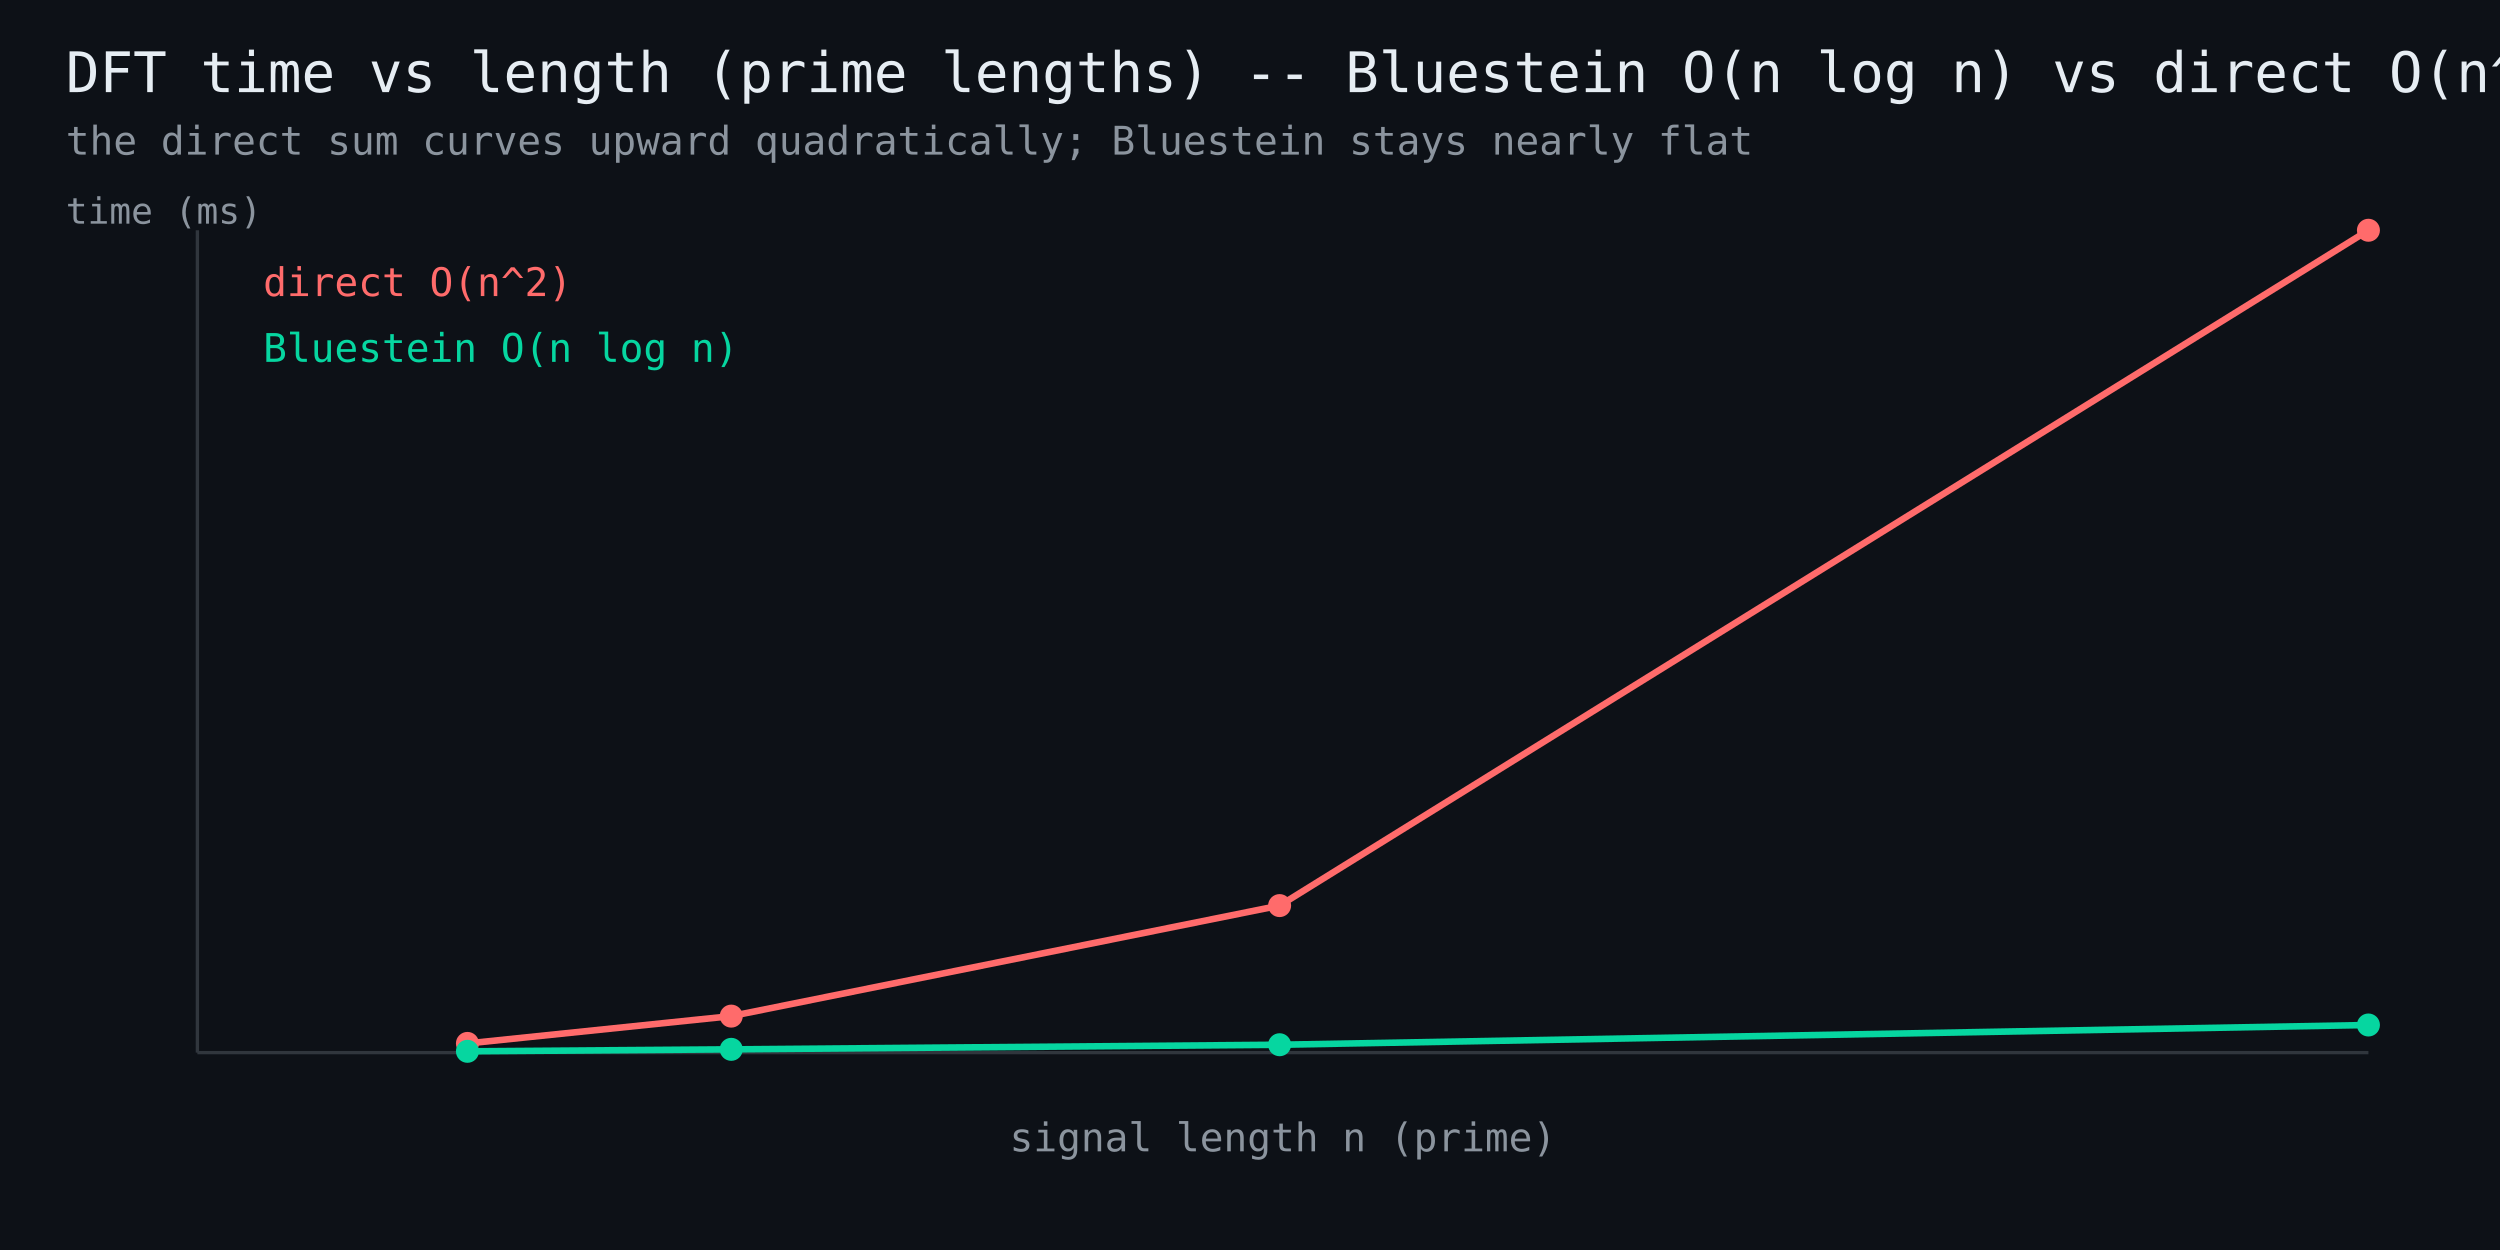
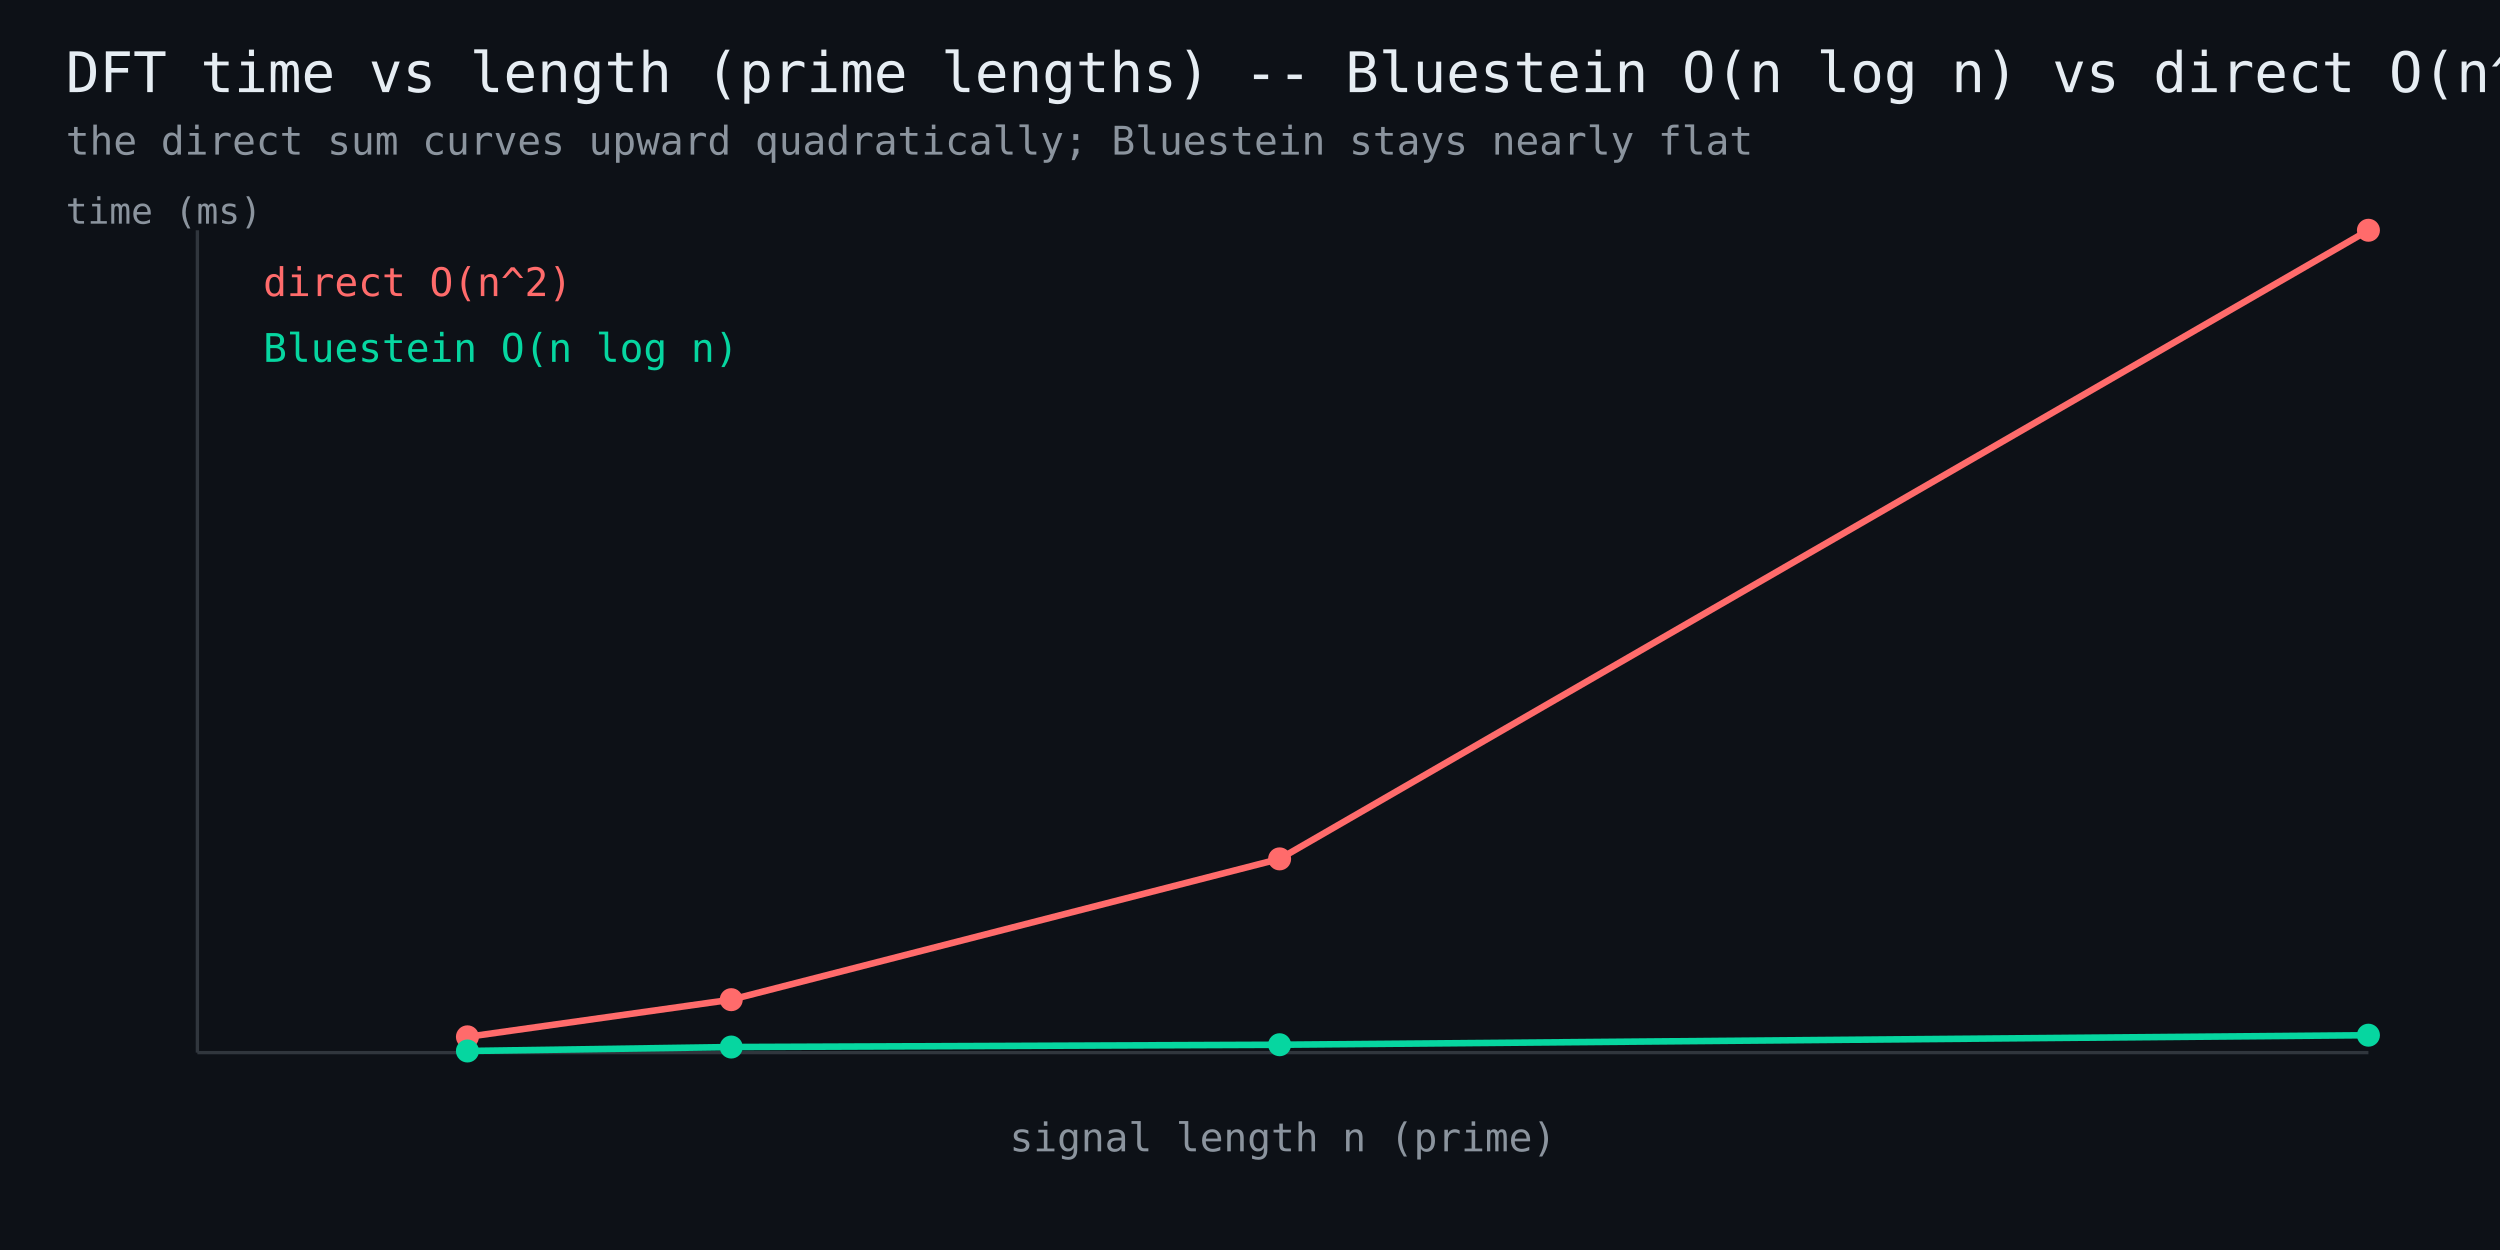
<svg xmlns="http://www.w3.org/2000/svg" width="760" height="380" viewBox="0 0 760 380" font-family="monospace">
  <rect width="760" height="380" fill="#0d1117" />
  <text x="20" y="28" fill="#e6edf3" font-size="17">DFT time vs length (prime lengths) -- Bluestein O(n log n) vs direct O(n^2)</text>
  <text x="20" y="47" fill="#8b949e" font-size="12">the direct sum curves upward quadratically; Bluestein stays nearly flat</text>
  <line x1="60" y1="320" x2="720" y2="320" stroke="#30363d" stroke-width="1" />
  <line x1="60" y1="320" x2="60" y2="70" stroke="#30363d" stroke-width="1" />
-   <polyline points="142.1,317.2 222.3,308.9 389.0,275.3 720.0,70.0" fill="none" stroke="#ff6b6b" stroke-width="2" />
-   <circle cx="142.1" cy="317.2" r="3.5" fill="#ff6b6b" />
-   <circle cx="222.3" cy="308.9" r="3.5" fill="#ff6b6b" />
-   <circle cx="389.0" cy="275.3" r="3.5" fill="#ff6b6b" />
+   <polyline points="142.1,315.2 222.3,303.9 389.0,261.1 720.0,70.0" fill="none" stroke="#ff6b6b" stroke-width="2" />
+   <circle cx="142.1" cy="315.2" r="3.5" fill="#ff6b6b" />
+   <circle cx="222.3" cy="303.9" r="3.5" fill="#ff6b6b" />
+   <circle cx="389.0" cy="261.1" r="3.5" fill="#ff6b6b" />
  <circle cx="720.0" cy="70.0" r="3.5" fill="#ff6b6b" />
  <text x="80" y="90" fill="#ff6b6b" font-size="12">direct O(n^2)</text>
-   <polyline points="142.1,319.6 222.3,319.0 389.0,317.6 720.0,311.6" fill="none" stroke="#06d6a0" stroke-width="2" />
-   <circle cx="142.1" cy="319.6" r="3.5" fill="#06d6a0" />
-   <circle cx="222.3" cy="319.0" r="3.5" fill="#06d6a0" />
+   <polyline points="142.1,319.5 222.3,318.3 389.0,317.6 720.0,314.7" fill="none" stroke="#06d6a0" stroke-width="2" />
+   <circle cx="142.1" cy="319.5" r="3.5" fill="#06d6a0" />
+   <circle cx="222.3" cy="318.3" r="3.5" fill="#06d6a0" />
  <circle cx="389.0" cy="317.6" r="3.5" fill="#06d6a0" />
-   <circle cx="720.0" cy="311.6" r="3.5" fill="#06d6a0" />
+   <circle cx="720.0" cy="314.7" r="3.5" fill="#06d6a0" />
  <text x="80" y="110" fill="#06d6a0" font-size="12">Bluestein O(n log n)</text>
  <text x="390" y="350" fill="#8b949e" font-size="12" text-anchor="middle">signal length n (prime)</text>
  <text x="20" y="68" fill="#8b949e" font-size="11">time (ms)</text>
</svg>
